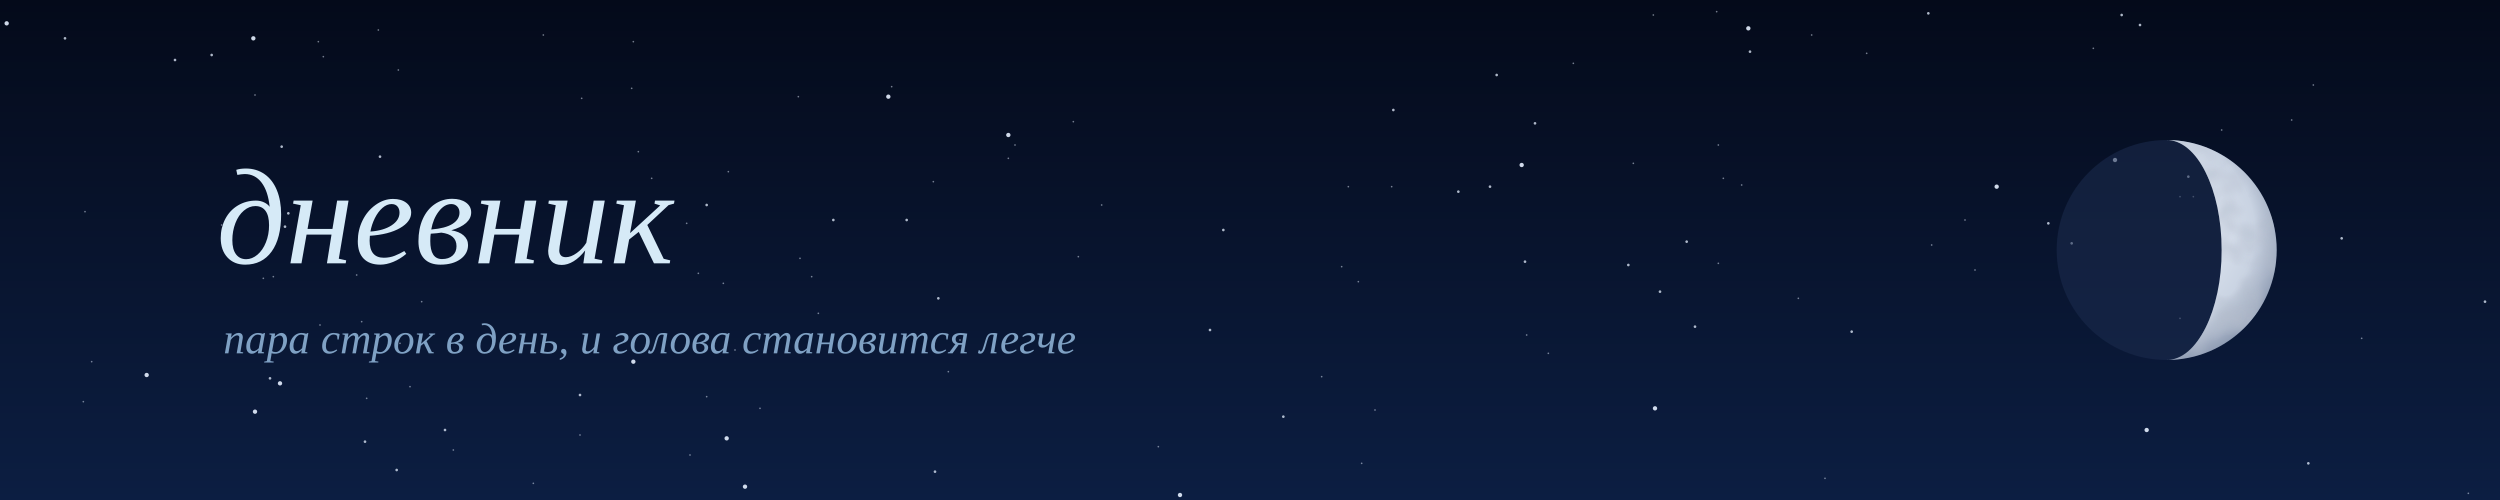
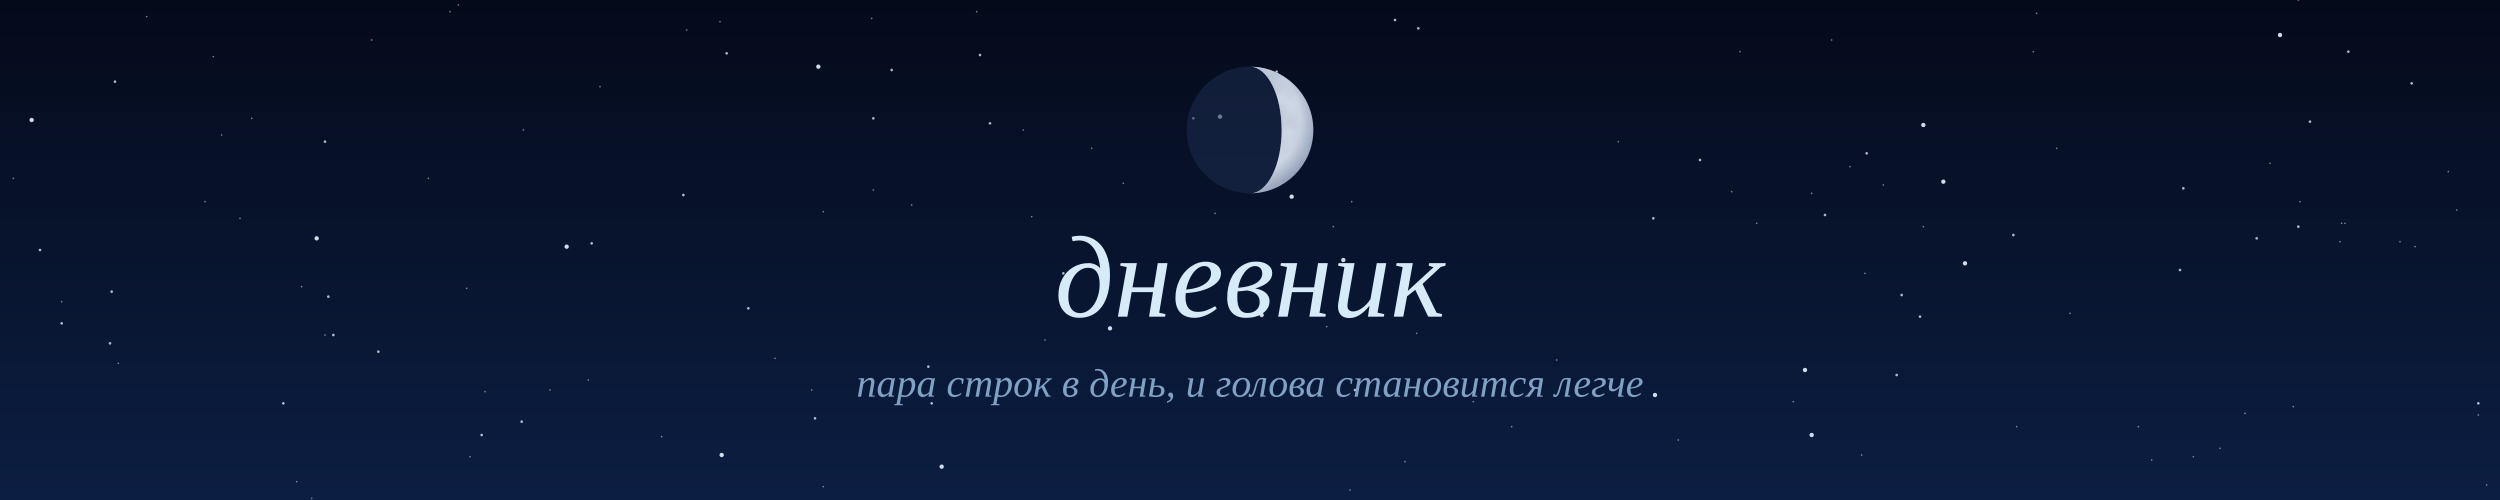
<svg xmlns="http://www.w3.org/2000/svg" viewBox="0 0 1500 300" width="1500" height="300">
  <defs>
    <linearGradient id="bg" x1="0" y1="0" x2="0" y2="1">
      <stop offset="0" stop-color="#040A1A" />
      <stop offset="1" stop-color="#0C1E42" />
    </linearGradient>
    <radialGradient id="mg" cx=".45" cy=".42" r=".6">
      <stop offset="0" stop-color="#EEF3FA" />
      <stop offset=".75" stop-color="#C9D3E2" />
      <stop offset="1" stop-color="#8E9BB2" />
    </radialGradient>
    <radialGradient id="gl">
      <stop offset="0" stop-color="#B7CEE6" stop-opacity=".35" />
      <stop offset="1" stop-color="#B7CEE6" stop-opacity="0" />
    </radialGradient>
    <filter id="tx" x="0" y="0" width="1" height="1">
      <feTurbulence type="fractalNoise" baseFrequency=".035" numOctaves="3" seed="4" />
      <feColorMatrix values="0 0 0 0 .45 0 0 0 0 .5 0 0 0 0 .6 0 0 0 -2.2 1.25" />
      <feComposite in2="SourceGraphic" operator="in" />
    </filter>
  </defs>
  <rect width="1500" height="300" fill="url(#bg)" />
-   <path d="M1269 96h0M533 58h0M1049 17h0M708 297h0M1288 258h0M88 225h0M153 247h0M152 23h0M605 81h0M436 263h0M168 230h0M913 99h0M447 292h0M1198 112h0M4 14h0M993 245h0M380 217h0" stroke="#E6F0FF" stroke-width="2.6" stroke-linecap="round" opacity="0.9" />
-   <path d="M544 132h0M171 136h0M173 128h0M424 123h0M561 283h0M921 74h0M726 198h0M1050 31h0M238 282h0M169 88h0M1017 196h0M1284 15h0M1273 9h0M977 159h0M1385 278h0M162 227h0M894 112h0M1229 134h0M228 94h0M105 36h0M1313 106h0M898 45h0M267 258h0M1111 199h0M1243 146h0M1012 145h0M39 23h0M734 138h0M1405 143h0M996 175h0M219 265h0M770 250h0M836 66h0M127 33h0M348 237h0M1157 8h0M138 145h0M915 157h0M500 132h0M1491 181h0M563 179h0M875 115h0" stroke="#E6F0FF" stroke-width="1.6" stroke-linecap="round" opacity="0.75" />
-   <path d="M1308 191h0M239 42h0M1159 147h0M50 241h0M487 166h0M1333 78h0M383 91h0M1031 87h0M227 18h0M695 268h0M220 239h0M1417 203h0M944 38h0M1308 118h0M916 201h0M980 98h0M491 188h0M929 212h0M1256 29h0M217 193h0M1375 72h0M1079 179h0M434 170h0M272 270h0M349 59h0M535 52h0M1120 32h0M391 107h0M214 165h0M825 246h0M569 223h0M412 134h0M480 155h0M194 34h0M1087 21h0M441 210h0M253 181h0M1388 51h0M326 21h0M414 273h0M456 245h0M479 58h0M192 195h0M55 217h0M817 278h0M1481 296h0M805 160h0M576 204h0M605 95h0M647 154h0M191 25h0M419 164h0M240 206h0M661 123h0M560 109h0M380 25h0M379 53h0M809 112h0M158 167h0M609 87h0M246 232h0M133 135h0M1034 107h0M1179 132h0M153 57h0M815 169h0M348 261h0M424 238h0M992 9h0M644 73h0M1095 287h0M1316 118h0M1185 162h0M1030 7h0M835 112h0M320 290h0M437 103h0M1045 111h0M164 166h0M51 127h0M793 226h0M1031 158h0" stroke="#E6F0FF" stroke-width="1" stroke-linecap="round" opacity="0.5" />
-   <circle cx="1300" cy="150" r="66" fill="#1B2B4E" opacity=".55" />
+   <path d="M1083 222h0M190 143h0M1087 261h0M433 273h0M1179 158h0M993 237h0M732 70h0M340 148h0M806 156h0M775 118h0M1154 75h0M757 189h0M1166 109h0M19 72h0M565 280h0M491 40h0M666 197h0M1368 21h0" stroke="#E6F0FF" stroke-width="2.6" stroke-linecap="round" opacity="0.9" />
+   <path d="M1095 129h0M227 211h0M594 74h0M170 242h0M449 185h0M766 43h0M1152 190h0M410 117h0M66 206h0M24 150h0M638 164h0M69 49h0M37 194h0M1138 225h0M524 71h0M1208 141h0M489 251h0M67 175h0M813 234h0M1354 143h0M557 220h0M197 178h0M195 85h0M837 12h0M200 201h0M716 71h0M1141 177h0M1379 136h0M1120 92h0M1487 242h0M1386 73h0M1308 162h0M289 261h0M355 146h0M1409 31h0M436 32h0M1020 96h0M535 42h0M559 242h0M588 33h0M1447 50h0M1310 113h0M313 253h0M992 131h0M851 17h0" stroke="#E6F0FF" stroke-width="1.6" stroke-linecap="round" opacity="0.75" />
+   <path d="M1117 273h0M1487 249h0M223 24h0M494 292h0M1474 126h0M1234 89h0M353 228h0M800 136h0M144 131h0M432 13h0M314 78h0M884 241h0M1449 148h0M1222 8h0M547 123h0M1210 256h0M1291 276h0M850 200h0M1220 31h0M1404 145h0M1119 164h0M71 218h0M604 227h0M1242 188h0M619 130h0M907 256h0M1332 269h0M37 181h0M178 289h0M291 235h0M810 294h0M1316 274h0M1130 111h0M282 274h0M627 204h0M275 3h0M1154 136h0M1283 256h0M181 172h0M1347 248h0M843 277h0M487 234h0M133 81h0M195 201h0M586 7h0M257 107h0M614 78h0M123 121h0M151 71h0M1110 100h0M1380 121h0M934 216h0M1405 134h0M1379 0h0M397 262h0M187 299h0M128 34h0M1007 264h0M330 234h0M1054 134h0M8 107h0M1376 244h0M270 7h0M523 11h0M1076 241h0M524 114h0M1087 116h0M1469 103h0M465 215h0M674 110h0M1440 145h0M729 128h0M796 196h0M1039 115h0M655 89h0M1407 134h0M1362 98h0M1099 24h0M412 18h0M971 85h0M1492 291h0M360 52h0M280 173h0M88 10h0M494 127h0M811 121h0M1044 31h0" stroke="#E6F0FF" stroke-width="1" stroke-linecap="round" opacity="0.5" />
+   <circle cx="750" cy="78" r="38" fill="#1B2B4E" opacity=".55" />
  <clipPath id="cs">
-     <path d="M1300,84 A66,66 0 0 1 1300,216 A33,66 0 0 0 1300,84Z" />
+     <path d="M750,40 A38,38 0 0 1 750,116 A19,38 0 0 0 750,40Z" />
  </clipPath>
  <g clip-path="url(#cs)">
-     <circle cx="1300" cy="150" r="66" fill="url(#mg)" />
-     <circle cx="1300" cy="150" r="66" fill="#fff" filter="url(#tx)" />
+     <circle cx="750" cy="78" r="38" fill="url(#mg)" />
+     <circle cx="750" cy="78" r="38" fill="#fff" filter="url(#tx)" />
  </g>
-   <text x="130" y="158" font-family="Georgia,'Times New Roman',serif" font-style="italic" font-size="82" fill="#D6EAF7">дневник</text>
-   <text x="134" y="212" font-family="Georgia,'Times New Roman',serif" font-style="italic" font-size="26" fill="#7FA1C4">пара строк в день, и голова становится легче</text>
+   <text x="750" y="190" text-anchor="middle" font-family="Georgia,'Times New Roman',serif" font-style="italic" font-size="70" fill="#D6EAF7">дневник</text>
+   <text x="750" y="238" text-anchor="middle" font-family="Georgia,'Times New Roman',serif" font-style="italic" font-size="24" fill="#7FA1C4">пара строк в день, и голова становится легче</text>
</svg>
